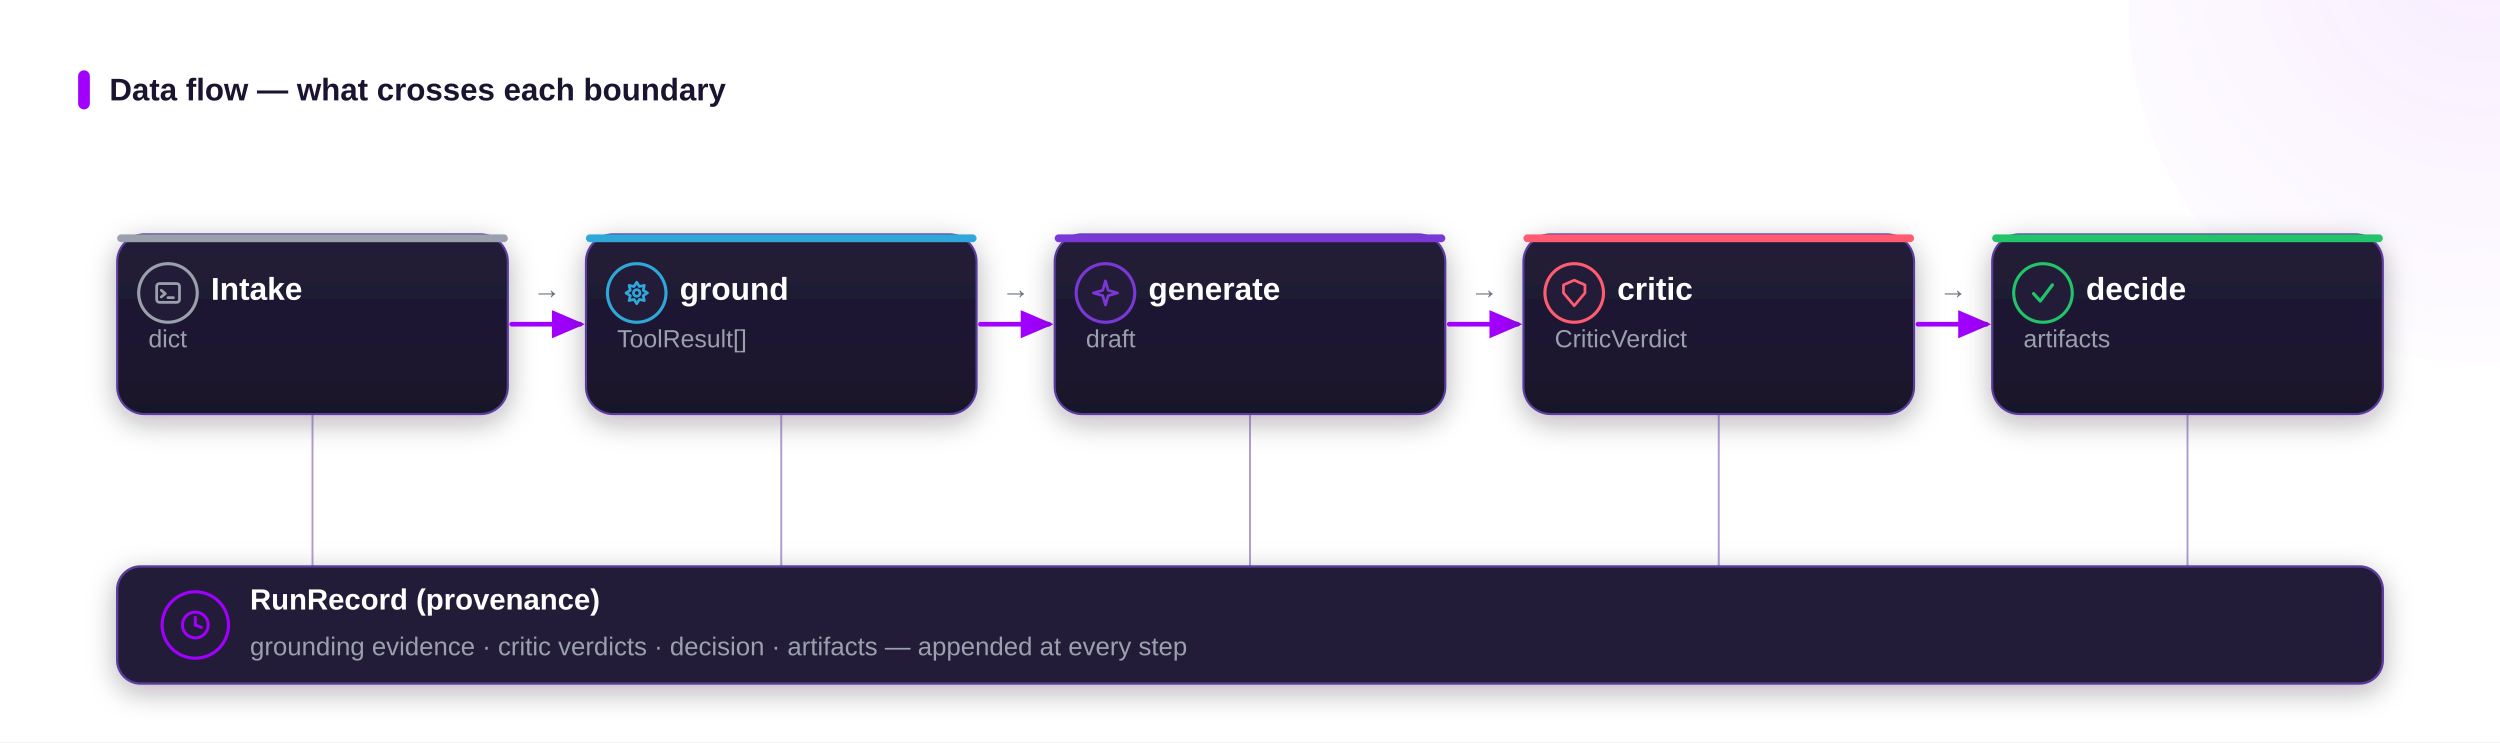
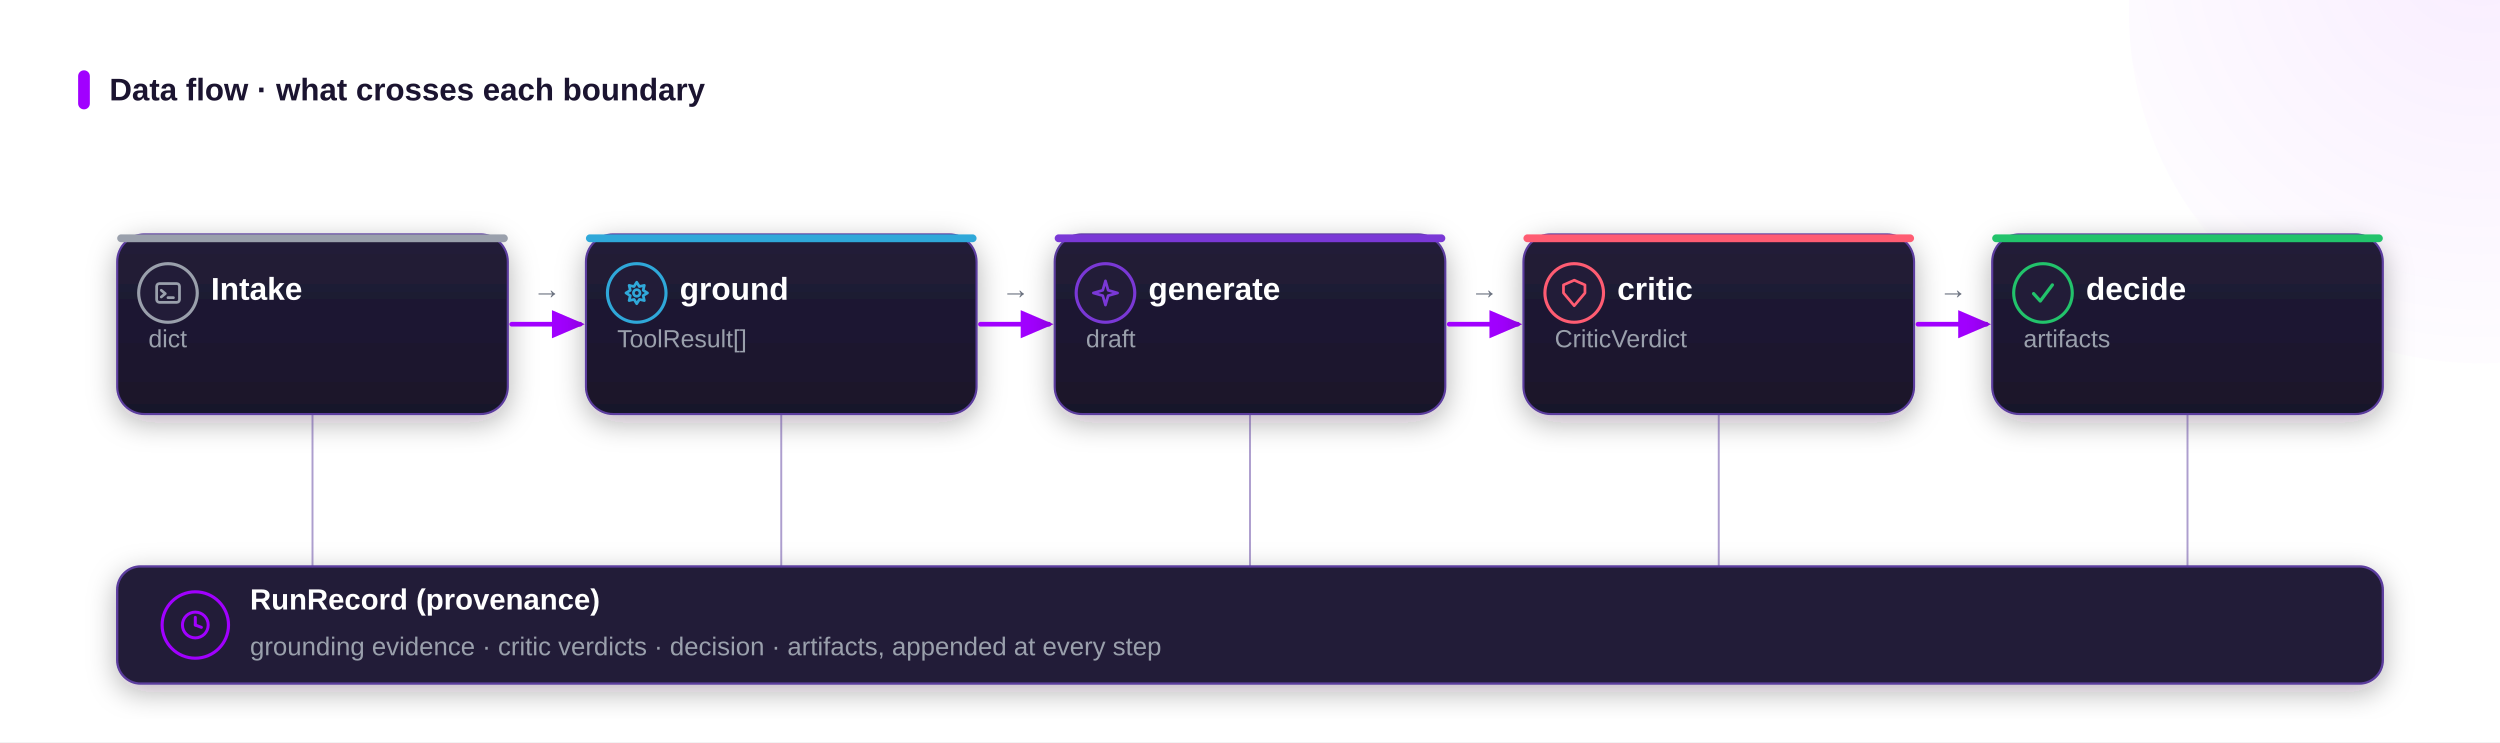
<svg xmlns="http://www.w3.org/2000/svg" viewBox="0 0 1280 380" width="1280" height="380">
  <defs>
    <filter id="softshadow" x="-30%" y="-30%" width="160%" height="160%">
      <feDropShadow dx="0" dy="4" stdDeviation="7" flood-color="#140C28" flood-opacity="0.30" />
    </filter>
    <filter id="glow" x="-50%" y="-50%" width="200%" height="200%">
      <feGaussianBlur stdDeviation="5" result="b" />
      <feMerge>
        <feMergeNode in="b" />
        <feMergeNode in="SourceGraphic" />
      </feMerge>
    </filter>
    <radialGradient id="rg1" cx="0.5" cy="0.4" r="0.7">
      <stop offset="0" stop-color="#A100FF" stop-opacity="0.07" />
      <stop offset="1" stop-color="#A100FF" stop-opacity="0" />
    </radialGradient>
    <linearGradient id="lg2" x1="0" y1="0" x2="0" y2="1">
      <stop offset="0" stop-color="#221C38" />
      <stop offset="1" stop-color="#19152A" />
    </linearGradient>
    <marker id="ar3" markerWidth="9" markerHeight="9" refX="6" refY="3" orient="auto">
      <path d="M0,0 L7,3 L0,6 Z" fill="#A100FF" />
    </marker>
    <linearGradient id="lg4" x1="0" y1="0" x2="0" y2="1">
      <stop offset="0" stop-color="#221C38" />
      <stop offset="1" stop-color="#19152A" />
    </linearGradient>
    <marker id="ar5" markerWidth="9" markerHeight="9" refX="6" refY="3" orient="auto">
      <path d="M0,0 L7,3 L0,6 Z" fill="#A100FF" />
    </marker>
    <linearGradient id="lg6" x1="0" y1="0" x2="0" y2="1">
      <stop offset="0" stop-color="#221C38" />
      <stop offset="1" stop-color="#19152A" />
    </linearGradient>
    <marker id="ar7" markerWidth="9" markerHeight="9" refX="6" refY="3" orient="auto">
      <path d="M0,0 L7,3 L0,6 Z" fill="#A100FF" />
    </marker>
    <linearGradient id="lg8" x1="0" y1="0" x2="0" y2="1">
      <stop offset="0" stop-color="#221C38" />
      <stop offset="1" stop-color="#19152A" />
    </linearGradient>
    <marker id="ar9" markerWidth="9" markerHeight="9" refX="6" refY="3" orient="auto">
      <path d="M0,0 L7,3 L0,6 Z" fill="#A100FF" />
    </marker>
    <linearGradient id="lg10" x1="0" y1="0" x2="0" y2="1">
      <stop offset="0" stop-color="#221C38" />
      <stop offset="1" stop-color="#19152A" />
    </linearGradient>
  </defs>
  <rect x="0.0" y="0.0" width="1280.0" height="380.0" rx="0.0" ry="0.0" fill="#FFFFFF" />
  <circle cx="1270.0" cy="6.0" r="180.0" fill="url(#rg1)" />
  <rect x="40.0" y="36.0" width="6.0" height="20.0" rx="3.0" ry="3.0" fill="#A100FF" />
  <text x="56.0" y="51.4" font-family="Segoe UI, Calibri, Arial, sans-serif" font-size="16" text-anchor="start">
-     <tspan fill="#1B1430" font-weight="700">Data flow — what crosses each boundary</tspan>
+     <tspan fill="#1B1430" font-weight="700">Data flow · what crosses each boundary</tspan>
  </text>
  <rect x="60.0" y="120.0" width="200.0" height="92.0" rx="14.0" ry="14.0" fill="url(#lg2)" stroke="#5B3D9E" stroke-width="1.1" filter="url(#softshadow)" />
  <rect x="60.0" y="120.0" width="200.0" height="4.0" rx="2.0" ry="2.0" fill="#9AA0AC" />
  <circle cx="86.0" cy="150.0" r="15.0" fill="#221C38" stroke="#9AA0AC" stroke-width="1.6" />
  <rect x="80.2" y="145.2" width="11.7" height="9.6" rx="1.4" ry="1.4" fill="none" stroke="#9AA0AC" stroke-width="1.4" />
  <path d="M82.56,148.62 L84.62,150.34 L82.56,152.06" fill="none" stroke="#9AA0AC" stroke-width="1.4" stroke-linecap="round" stroke-linejoin="round" />
  <line x1="86.0" y1="152.4" x2="88.8" y2="152.4" stroke="#9AA0AC" stroke-width="1.4" stroke-linecap="round" />
  <text x="108.0" y="153.5" font-family="Segoe UI, Calibri, Arial, sans-serif" font-size="16.2" text-anchor="start">
    <tspan fill="#FFFFFF" font-weight="700">Intake</tspan>
  </text>
  <text x="76.0" y="177.8" font-family="Segoe UI, Calibri, Arial, sans-serif" font-size="12.7" text-anchor="start">
    <tspan fill="#9AA0AC" font-weight="400">dict</tspan>
  </text>
  <line x1="262.0" y1="166.0" x2="297.0" y2="166.0" stroke="#A100FF" stroke-width="2.4" stroke-linecap="round" marker-end="url(#ar3)" />
  <text x="280.0" y="152.9" font-family="Segoe UI, Calibri, Arial, sans-serif" font-size="14.4" text-anchor="middle">
    <tspan fill="#6B7280" font-weight="400">→</tspan>
  </text>
  <rect x="300.0" y="120.0" width="200.0" height="92.0" rx="14.0" ry="14.0" fill="url(#lg4)" stroke="#5B3D9E" stroke-width="1.1" filter="url(#softshadow)" />
  <rect x="300.0" y="120.0" width="200.0" height="4.0" rx="2.0" ry="2.0" fill="#2FA8D9" />
  <circle cx="326.0" cy="150.0" r="15.0" fill="#221C38" stroke="#2FA8D9" stroke-width="1.6" />
  <path d="M331.50,150.00 L329.31,151.34 L329.89,153.89 L327.40,153.29 L326.00,155.50 L324.66,153.31 L322.11,153.89 L322.71,151.40 L320.50,150.00 L322.69,148.66 L322.11,146.11 L324.60,146.71 L326.00,144.50 L327.34,146.69 L329.89,146.11 L329.29,148.60 Z" fill="none" stroke="#2FA8D9" stroke-width="1.4" stroke-linecap="round" stroke-linejoin="round" />
  <circle cx="326.0" cy="150.0" r="1.7" fill="none" stroke="#2FA8D9" stroke-width="1.4" />
  <text x="348.0" y="153.5" font-family="Segoe UI, Calibri, Arial, sans-serif" font-size="16.2" text-anchor="start">
    <tspan fill="#FFFFFF" font-weight="700">ground</tspan>
  </text>
  <text x="316.0" y="177.8" font-family="Segoe UI, Calibri, Arial, sans-serif" font-size="12.7" text-anchor="start">
    <tspan fill="#9AA0AC" font-weight="400">ToolResult[]</tspan>
  </text>
  <line x1="502.0" y1="166.0" x2="537.0" y2="166.0" stroke="#A100FF" stroke-width="2.4" stroke-linecap="round" marker-end="url(#ar5)" />
  <text x="520.0" y="152.9" font-family="Segoe UI, Calibri, Arial, sans-serif" font-size="14.4" text-anchor="middle">
    <tspan fill="#6B7280" font-weight="400">→</tspan>
  </text>
  <rect x="540.0" y="120.0" width="200.0" height="92.0" rx="14.0" ry="14.0" fill="url(#lg6)" stroke="#5B3D9E" stroke-width="1.1" filter="url(#softshadow)" />
  <rect x="540.0" y="120.0" width="200.0" height="4.0" rx="2.0" ry="2.0" fill="#7A38D6" />
  <circle cx="566.0" cy="150.0" r="15.0" fill="#221C38" stroke="#7A38D6" stroke-width="1.6" />
  <path d="M566.00,143.81 L567.38,148.62 L572.19,150.00 L567.38,151.38 L566.00,156.19 L564.62,151.38 L559.81,150.00 L564.62,148.62 Z" fill="none" stroke="#7A38D6" stroke-width="1.4" stroke-linecap="round" stroke-linejoin="round" />
  <text x="588.0" y="153.5" font-family="Segoe UI, Calibri, Arial, sans-serif" font-size="16.2" text-anchor="start">
    <tspan fill="#FFFFFF" font-weight="700">generate</tspan>
  </text>
  <text x="556.0" y="177.8" font-family="Segoe UI, Calibri, Arial, sans-serif" font-size="12.7" text-anchor="start">
    <tspan fill="#9AA0AC" font-weight="400">draft</tspan>
  </text>
  <line x1="742.0" y1="166.0" x2="777.0" y2="166.0" stroke="#A100FF" stroke-width="2.4" stroke-linecap="round" marker-end="url(#ar7)" />
  <text x="760.0" y="152.9" font-family="Segoe UI, Calibri, Arial, sans-serif" font-size="14.4" text-anchor="middle">
    <tspan fill="#6B7280" font-weight="400">→</tspan>
  </text>
  <rect x="780.0" y="120.0" width="200.0" height="92.0" rx="14.0" ry="14.0" fill="url(#lg8)" stroke="#5B3D9E" stroke-width="1.1" filter="url(#softshadow)" />
  <rect x="780.0" y="120.0" width="200.0" height="4.0" rx="2.0" ry="2.0" fill="#FF5C72" />
  <circle cx="806.0" cy="150.0" r="15.0" fill="#221C38" stroke="#FF5C72" stroke-width="1.6" />
  <path d="M806.00,143.47 L811.50,145.88 L811.50,150.00 L806.00,156.53 L800.50,150.00 L800.50,145.88 Z" fill="none" stroke="#FF5C72" stroke-width="1.4" stroke-linecap="round" stroke-linejoin="round" />
  <text x="828.0" y="153.5" font-family="Segoe UI, Calibri, Arial, sans-serif" font-size="16.2" text-anchor="start">
    <tspan fill="#FFFFFF" font-weight="700">critic</tspan>
  </text>
  <text x="796.0" y="177.8" font-family="Segoe UI, Calibri, Arial, sans-serif" font-size="12.7" text-anchor="start">
    <tspan fill="#9AA0AC" font-weight="400">CriticVerdict</tspan>
  </text>
  <line x1="982.0" y1="166.0" x2="1017.0" y2="166.0" stroke="#A100FF" stroke-width="2.4" stroke-linecap="round" marker-end="url(#ar9)" />
  <text x="1000.0" y="152.9" font-family="Segoe UI, Calibri, Arial, sans-serif" font-size="14.4" text-anchor="middle">
    <tspan fill="#6B7280" font-weight="400">→</tspan>
  </text>
  <rect x="1020.0" y="120.0" width="200.0" height="92.0" rx="14.0" ry="14.0" fill="url(#lg10)" stroke="#5B3D9E" stroke-width="1.1" filter="url(#softshadow)" />
  <rect x="1020.0" y="120.0" width="200.0" height="4.0" rx="2.0" ry="2.0" fill="#22C36B" />
  <circle cx="1046.0" cy="150.0" r="15.0" fill="#221C38" stroke="#22C36B" stroke-width="1.6" />
  <path d="M1041.19,150.34 L1044.62,154.12 L1050.81,145.88" fill="none" stroke="#22C36B" stroke-width="1.68" stroke-linecap="round" stroke-linejoin="round" />
  <text x="1068.0" y="153.5" font-family="Segoe UI, Calibri, Arial, sans-serif" font-size="16.2" text-anchor="start">
    <tspan fill="#FFFFFF" font-weight="700">decide</tspan>
  </text>
  <text x="1036.0" y="177.8" font-family="Segoe UI, Calibri, Arial, sans-serif" font-size="12.7" text-anchor="start">
    <tspan fill="#9AA0AC" font-weight="400">artifacts</tspan>
  </text>
  <rect x="60.0" y="290.0" width="1160.0" height="60.0" rx="12.0" ry="12.0" fill="#221C38" stroke="#5B3D9E" stroke-width="1.2" filter="url(#softshadow)" />
  <circle cx="100.0" cy="320.0" r="17.0" fill="#221C38" stroke="#A100FF" stroke-width="1.6" />
  <circle cx="100.0" cy="320.0" r="6.6" fill="none" stroke="#A100FF" stroke-width="1.533" />
  <line x1="100.0" y1="320.0" x2="100.0" y2="316.1" stroke="#A100FF" stroke-width="1.533" stroke-linecap="round" />
  <line x1="100.0" y1="320.0" x2="103.1" y2="321.2" stroke="#A100FF" stroke-width="1.533" stroke-linecap="round" />
  <text x="128.0" y="312.1" font-family="Segoe UI, Calibri, Arial, sans-serif" font-size="15.0" text-anchor="start">
    <tspan fill="#FFFFFF" font-weight="700">RunRecord (provenance)</tspan>
  </text>
  <text x="128.0" y="335.5" font-family="Segoe UI, Calibri, Arial, sans-serif" font-size="13.2" text-anchor="start">
-     <tspan fill="#9AA0AC" font-weight="400">grounding evidence · critic verdicts · decision · artifacts — appended at every step</tspan>
+     <tspan fill="#9AA0AC" font-weight="400">grounding evidence · critic verdicts · decision · artifacts, appended at every step</tspan>
  </text>
  <line x1="160.0" y1="212.0" x2="160.0" y2="290.0" stroke="#5B3D9E" stroke-width="1.0" stroke-linecap="round" opacity="0.5" />
  <line x1="400.0" y1="212.0" x2="400.0" y2="290.0" stroke="#5B3D9E" stroke-width="1.0" stroke-linecap="round" opacity="0.5" />
  <line x1="640.0" y1="212.0" x2="640.0" y2="290.0" stroke="#5B3D9E" stroke-width="1.0" stroke-linecap="round" opacity="0.5" />
  <line x1="880.0" y1="212.0" x2="880.0" y2="290.0" stroke="#5B3D9E" stroke-width="1.0" stroke-linecap="round" opacity="0.5" />
  <line x1="1120.0" y1="212.0" x2="1120.0" y2="290.0" stroke="#5B3D9E" stroke-width="1.0" stroke-linecap="round" opacity="0.5" />
</svg>
